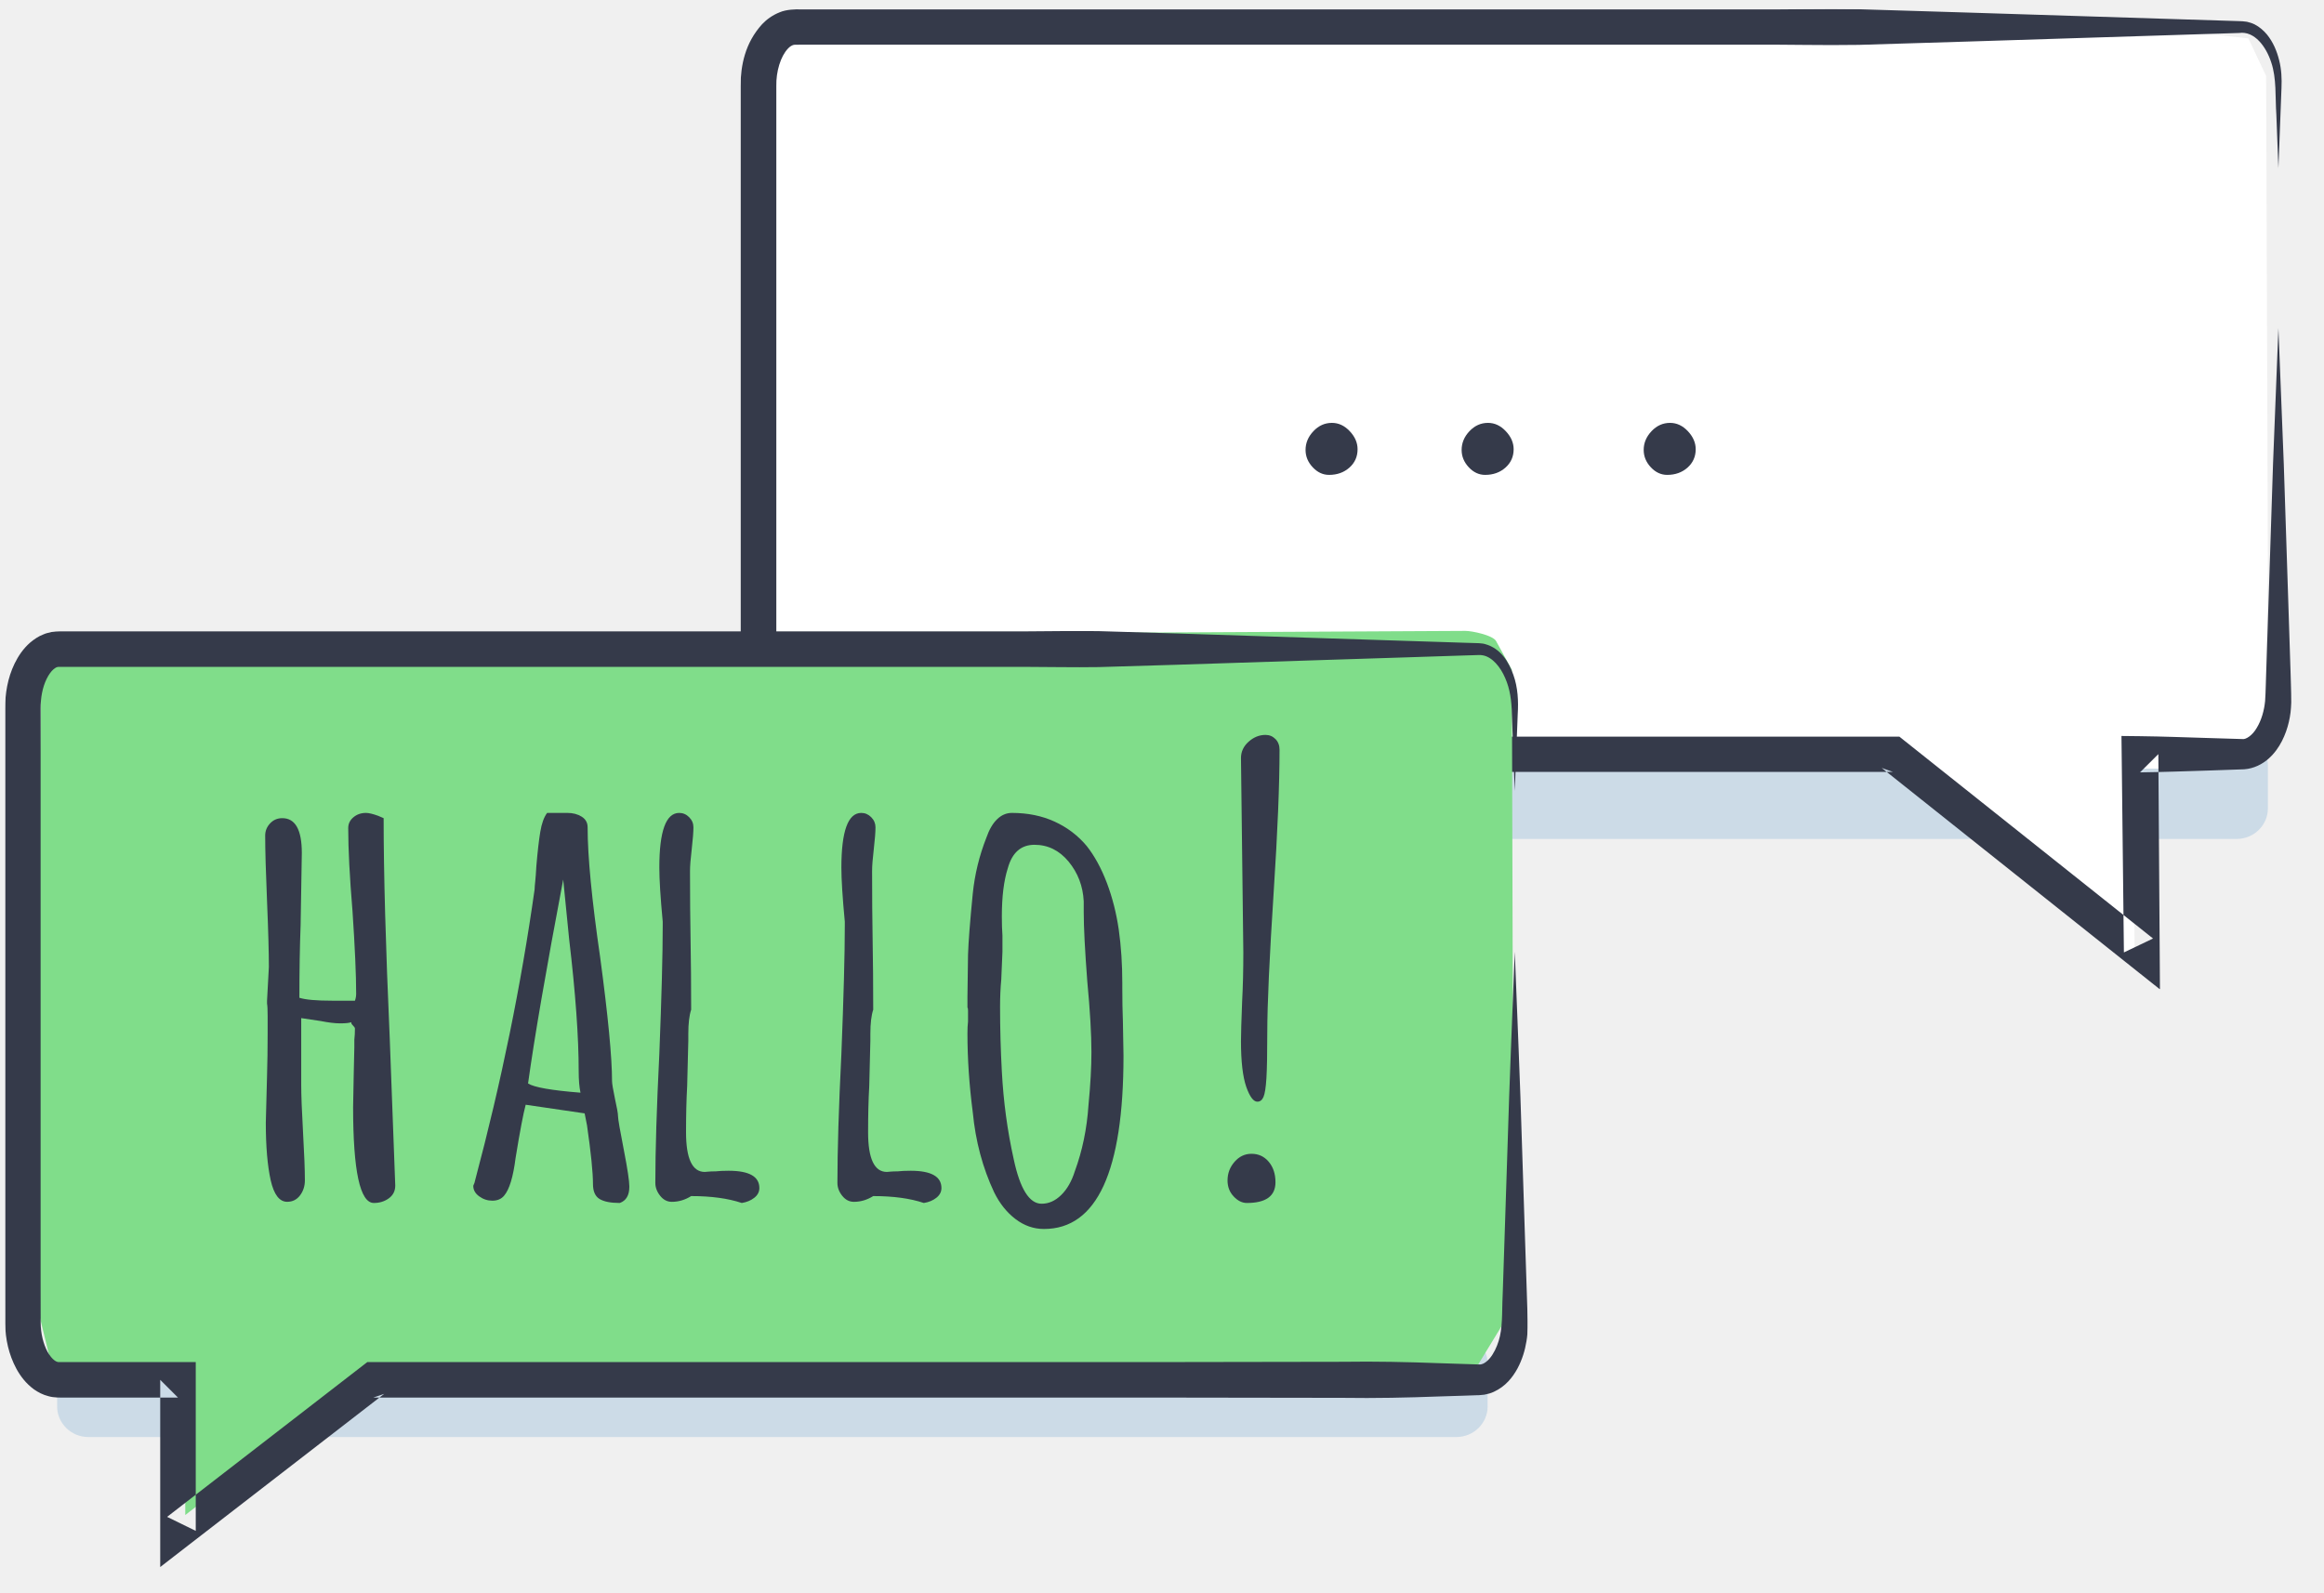
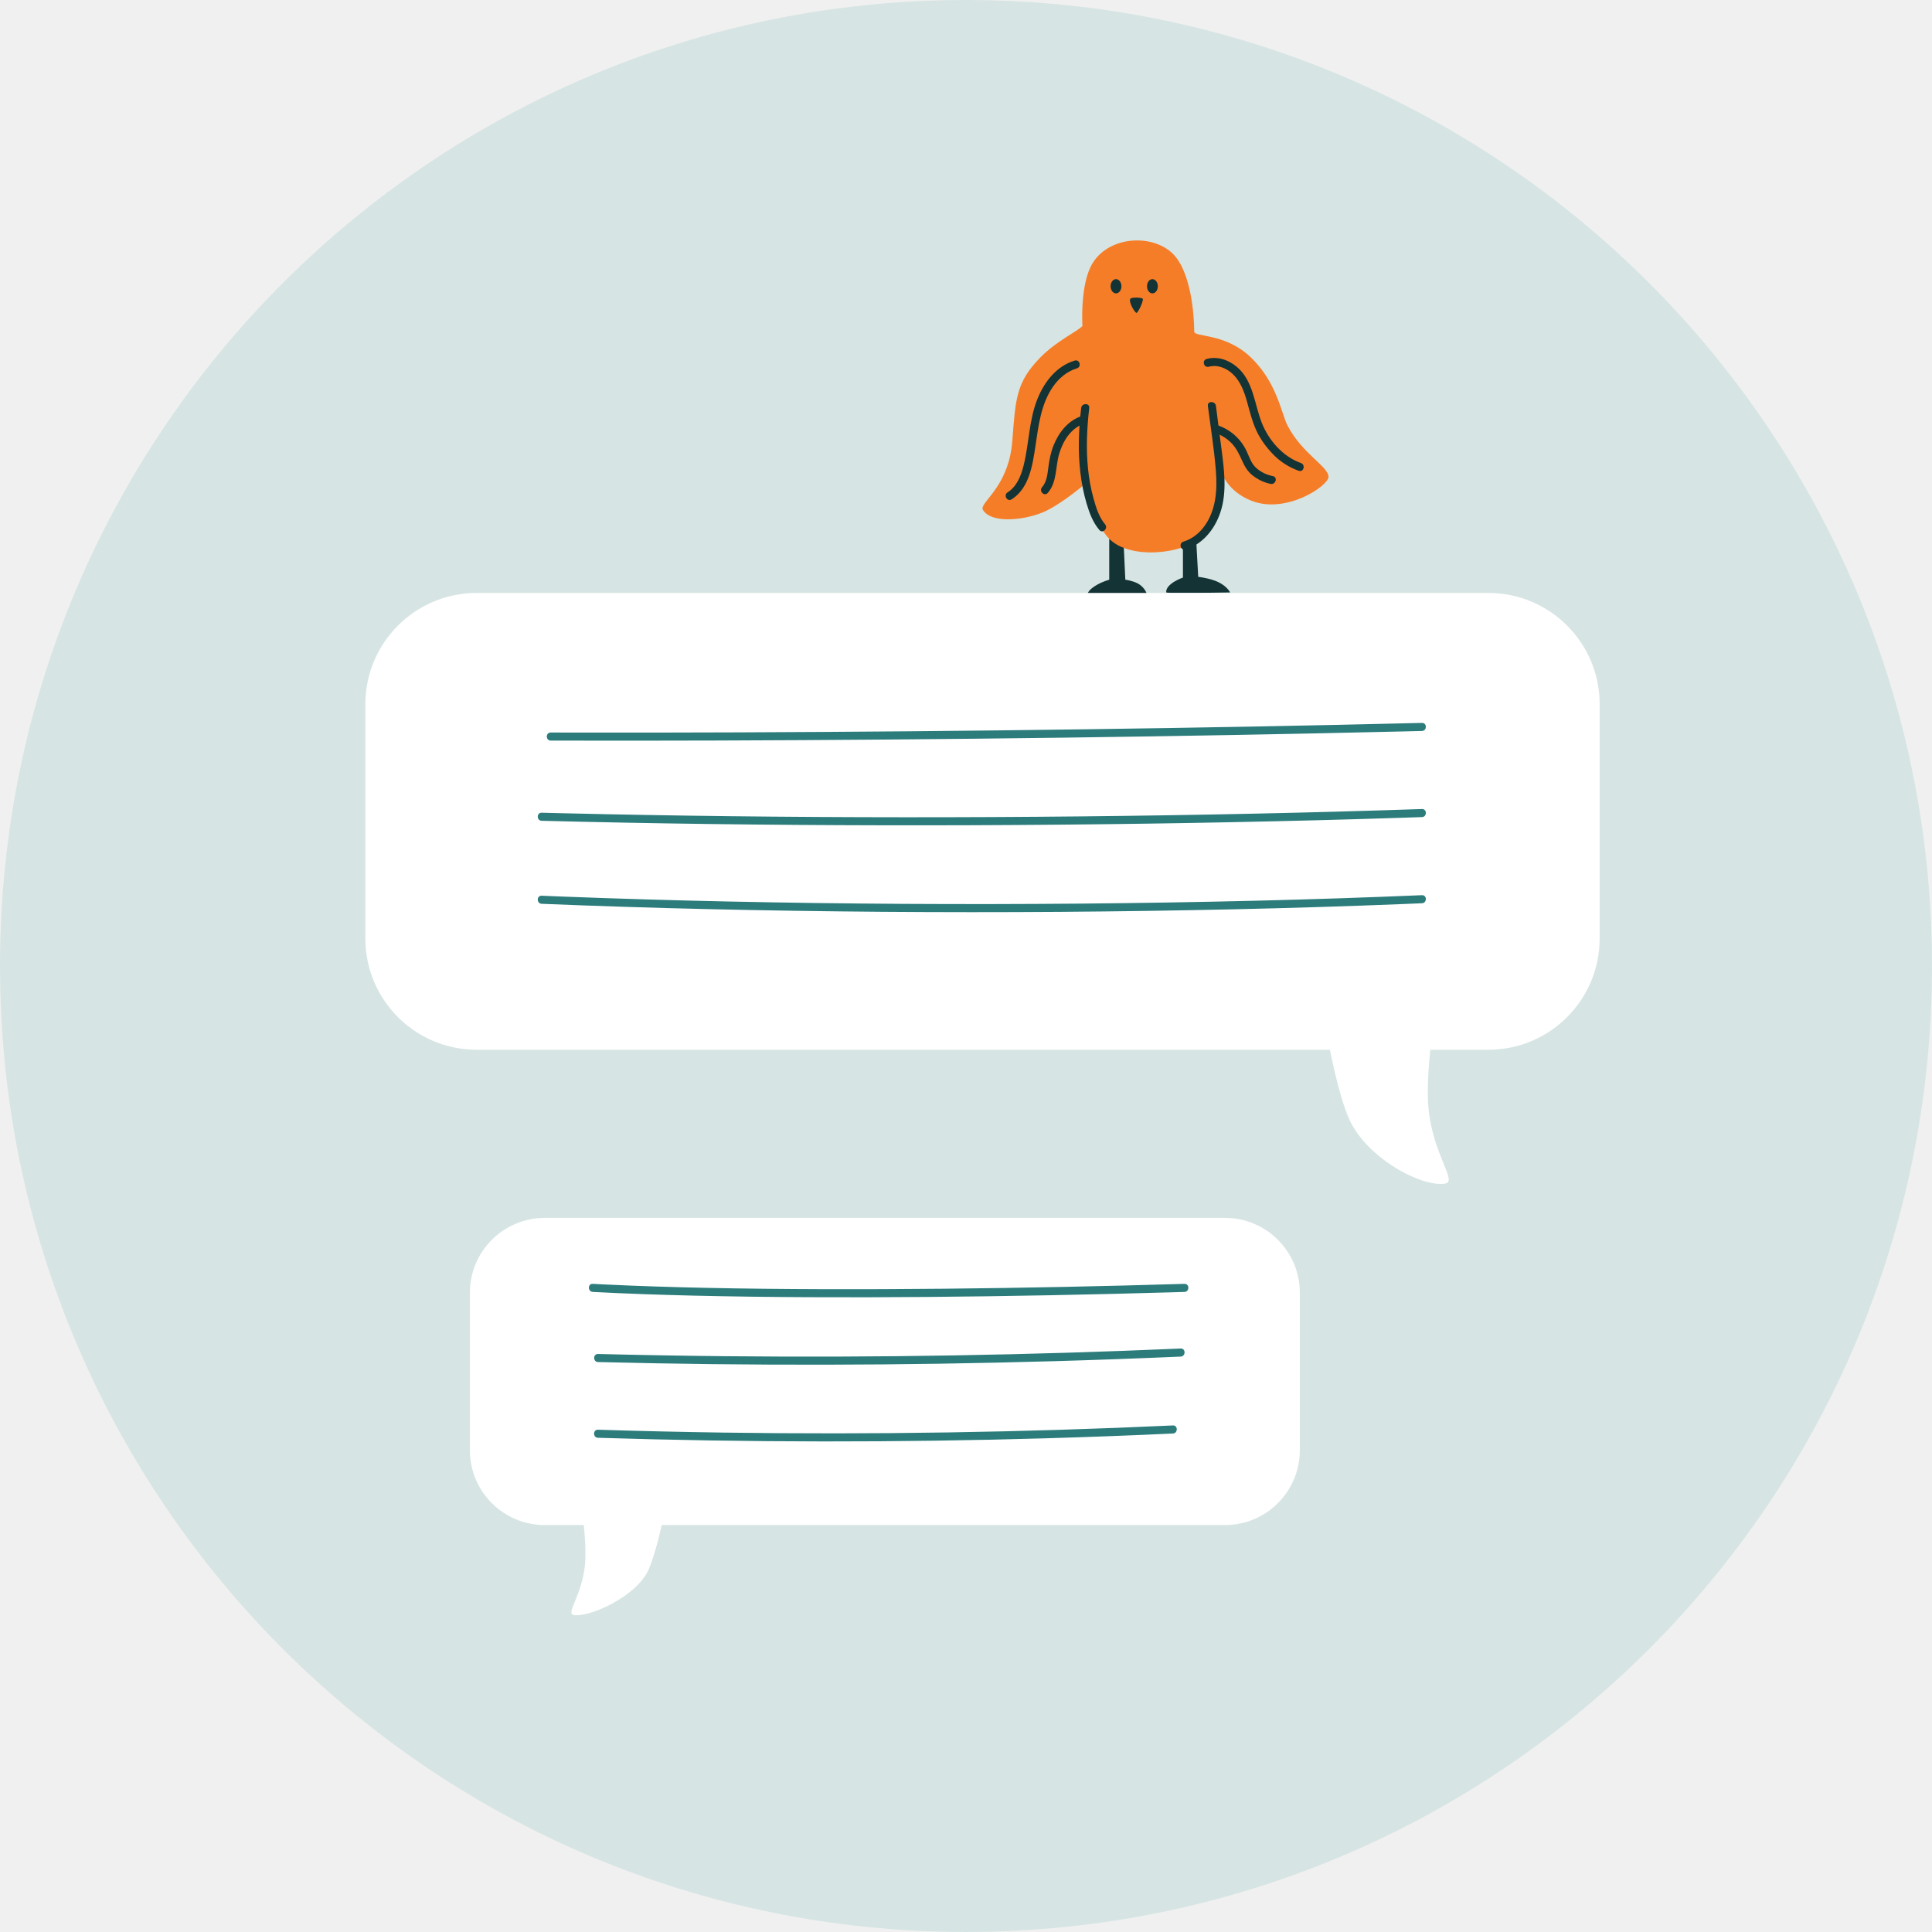
- <svg xmlns="http://www.w3.org/2000/svg" xmlns:xlink="http://www.w3.org/1999/xlink" width="89px" height="61px" viewBox="0 0 89 61" version="1.1">
-   <defs>
-     <polygon id="path-1" points="0.274 0.086 59.664 0.086 59.664 37.636 0.274 37.636" />
-     <polygon id="path-3" points="0 0.004 58.311 0.004 58.311 35.858 0 35.858" />
-   </defs>
-   <g id="------00.34-Nächste-Schritte-Optimierung" stroke="none" stroke-width="1" fill="none" fill-rule="evenodd">
-     <g id="CUX-Proto_10-Nächste-Schritte_Design_Desktop" transform="translate(-643, -279)">
-       <g id="Bot-Antwort-" transform="translate(139, 166)">
-         <g id="Group-4" transform="translate(24.5, 83)">
-           <g id="Part3" transform="translate(463, 0)">
-             <g id="Antwort_Icon" transform="translate(16.69565, 30.26087)">
-               <path d="M85.463,31.874 L33.067,31.874 C32.411,31.874 31.874,31.347 31.874,30.702 L31.874,29.061 C31.874,28.417 32.411,27.889 33.067,27.889 L85.463,27.889 C86.119,27.889 86.656,28.417 86.656,29.061 L86.656,30.702 C86.656,31.347 86.119,31.874 85.463,31.874" id="Fill-1" fill-opacity="0.2" fill="#3F88C5" />
-               <path d="M33.371,1.142 L84.073,1.005 L85.909,1.211 L86.588,2.647 L86.656,21.727 L86.52,28.018 L85.369,29.181 L81.491,29.181 L81.559,36.854 C81.559,36.854 72.587,29.181 72.111,29.181 L30.4,29.181 L28.885,27.813 L28.885,15.367 L29.021,2.031 L30.4,0.996 L33.371,1.142 Z" id="Fill-3" fill="#FFFFFF" />
-               <path d="M55.581,54.783 L3.185,54.783 C2.529,54.783 1.992,54.256 1.992,53.611 L1.992,51.97 C1.992,51.326 2.529,50.798 3.185,50.798 L55.581,50.798 C56.238,50.798 56.775,51.326 56.775,51.97 L56.775,53.611 C56.775,54.256 56.238,54.783 55.581,54.783" id="Fill-5" fill-opacity="0.2" fill="#3F88C5" />
-               <g id="Group-9" transform="translate(27.88933, 0)">
-                 <mask id="mask-2" fill="white">
-                   <use xlink:href="#path-1" />
-                 </mask>
-                 <g id="Clip-8" />
-                 <path d="M59.169,12.311 L59.375,17.514 L59.545,22.718 L59.629,25.32 C59.64,25.766 59.665,26.158 59.665,26.649 C59.647,27.143 59.548,27.644 59.305,28.123 C59.182,28.362 59.021,28.597 58.788,28.803 C58.559,29.006 58.231,29.18 57.858,29.206 L56.507,29.253 C55.628,29.28 54.748,29.313 53.869,29.324 L54.571,28.625 L54.623,36.208 L54.632,37.636 L53.507,36.741 L43.98,29.157 L44.411,29.307 L11.121,29.307 L2.798,29.307 L2.538,29.307 L2.408,29.307 L2.339,29.306 L2.223,29.299 C1.911,29.275 1.625,29.153 1.403,29 C0.963,28.683 0.725,28.281 0.556,27.888 C0.394,27.489 0.309,27.082 0.282,26.675 C0.273,26.46 0.274,26.288 0.274,26.121 L0.274,25.608 L0.274,21.505 L0.274,5.09 L0.274,3.038 C0.282,2.248 0.441,1.394 1.1,0.667 C1.268,0.489 1.491,0.323 1.766,0.213 C2.031,0.095 2.419,0.094 2.53,0.099 L3.57,0.099 L5.651,0.099 L13.973,0.099 L30.618,0.099 L38.941,0.099 C40.328,0.111 41.715,0.069 43.102,0.093 L47.263,0.22 L55.585,0.483 L57.666,0.548 C57.745,0.549 57.853,0.556 57.963,0.573 C58.07,0.596 58.171,0.63 58.265,0.677 C58.451,0.774 58.601,0.908 58.726,1.055 C58.97,1.353 59.111,1.699 59.198,2.048 C59.287,2.395 59.303,2.759 59.287,3.105 L59.248,4.13 L59.169,6.182 L59.09,4.13 C59.043,3.447 59.103,2.746 58.895,2.131 C58.701,1.529 58.256,0.919 57.666,1.002 L55.585,1.068 L47.263,1.331 L43.102,1.458 C41.715,1.482 40.328,1.44 38.941,1.451 L30.618,1.451 L13.973,1.451 L5.651,1.451 L3.57,1.451 L2.53,1.451 C2.296,1.451 2.33,1.453 2.272,1.47 C2.225,1.489 2.159,1.526 2.092,1.599 C1.809,1.896 1.633,2.475 1.645,3.038 L1.645,5.09 L1.645,21.505 L1.645,25.608 L1.645,26.121 C1.644,26.296 1.645,26.466 1.651,26.592 C1.668,26.868 1.728,27.138 1.824,27.375 C1.92,27.609 2.067,27.808 2.193,27.894 C2.255,27.936 2.3,27.949 2.334,27.952 L2.348,27.955 L2.408,27.955 L2.538,27.955 L2.798,27.955 L11.121,27.955 L44.411,27.955 L44.653,27.955 L44.841,28.105 L54.368,35.688 L53.252,36.221 L53.167,28.637 L53.159,27.93 L53.869,27.938 C54.748,27.949 55.628,27.982 56.507,28.009 L57.794,28.048 C57.922,28.07 58.178,27.908 58.345,27.611 C58.518,27.325 58.623,26.962 58.66,26.592 C58.686,26.216 58.691,25.74 58.708,25.32 L58.793,22.718 L58.963,17.514 L59.169,12.311 Z" id="Fill-7" fill="#353A4A" mask="url(#mask-2)" />
-               </g>
-               <path d="M0.996,48.83 L1.807,52.149 L6.899,52.001 L6.899,57.771 L14.334,52.001 L56.415,52.001 L57.771,49.779 L57.703,25.395 L57.095,24.289 C56.961,24.069 56.181,23.905 55.923,23.905 L3.7,24.176 L1.402,24.582 L0.996,48.83 Z" id="Fill-10" fill="#80DD8A" />
-               <g id="Group-14" transform="translate(0, 23.90514)">
-                 <mask id="mask-4" fill="white">
-                   <use xlink:href="#path-3" />
-                 </mask>
-                 <g id="Clip-13" />
-                 <path d="M57.814,12.288 C57.909,14.759 58.019,17.231 58.091,19.702 L58.211,23.409 L58.272,25.263 L58.302,26.189 C58.316,26.478 58.322,26.864 58.262,27.209 C58.205,27.561 58.099,27.913 57.917,28.254 C57.734,28.586 57.468,28.937 57.012,29.146 C56.902,29.199 56.774,29.232 56.647,29.256 L56.451,29.275 L56.334,29.278 L55.87,29.294 L54.942,29.323 C53.705,29.37 52.467,29.396 51.229,29.377 L43.804,29.366 L14.102,29.366 L14.519,29.224 L7.037,35.009 L5.94,35.858 L5.94,34.473 L5.94,28.687 L6.62,29.366 L3.672,29.366 L2.198,29.366 C2.125,29.364 2.1,29.369 1.989,29.363 C1.877,29.357 1.767,29.345 1.662,29.314 C1.448,29.262 1.265,29.163 1.106,29.053 C0.794,28.824 0.589,28.547 0.435,28.269 C0.133,27.708 0.013,27.121 0.002,26.539 L-0,25.054 L-0,22.111 L-0,10.335 L-0,4.447 L-0,2.975 C-0,2.413 0.091,1.812 0.364,1.25 C0.503,0.969 0.683,0.688 0.963,0.444 C1.108,0.325 1.266,0.21 1.467,0.134 C1.561,0.09 1.672,0.068 1.777,0.043 C1.873,0.027 2.027,0.018 2.08,0.019 L3.554,0.019 L15.348,0.019 L38.936,0.019 C39.918,0.018 40.901,-0.007 41.884,0.009 L44.832,0.097 L50.729,0.288 L53.677,0.383 L55.151,0.43 L55.889,0.454 L56.258,0.465 L56.442,0.471 C56.515,0.48 56.597,0.481 56.67,0.503 C57.288,0.67 57.588,1.206 57.759,1.68 C57.936,2.169 57.958,2.7 57.927,3.186 L57.814,6.13 L57.702,3.186 C57.695,2.696 57.635,2.228 57.445,1.801 C57.268,1.387 56.95,0.993 56.579,0.934 C56.534,0.922 56.491,0.928 56.442,0.924 L56.258,0.93 L55.889,0.941 L55.151,0.965 L53.677,1.013 L50.729,1.107 L44.832,1.298 L41.884,1.386 C40.901,1.402 39.918,1.378 38.936,1.377 L15.348,1.377 L3.554,1.377 L2.08,1.377 C1.999,1.381 2.019,1.378 1.973,1.394 C1.942,1.402 1.9,1.436 1.854,1.47 C1.762,1.547 1.664,1.685 1.588,1.843 C1.43,2.167 1.359,2.559 1.36,2.975 L1.36,4.447 L1.36,10.335 L1.36,22.111 L1.36,25.054 L1.362,26.514 C1.366,26.911 1.461,27.311 1.626,27.615 C1.708,27.765 1.811,27.885 1.897,27.947 C1.94,27.975 1.976,27.996 2.002,27.999 C2.015,28.006 2.027,28.003 2.039,28.006 C2.05,28.009 2.148,28.007 2.198,28.008 L3.672,28.008 L6.62,28.008 L7.301,28.008 L7.301,28.687 L7.301,34.473 L6.204,33.936 L13.686,28.15 L13.87,28.008 L14.102,28.008 L43.804,28.008 L51.229,27.996 C52.467,27.977 53.705,28.003 54.942,28.05 L55.87,28.08 L56.334,28.095 L56.486,28.099 C56.51,28.094 56.535,28.096 56.565,28.082 C56.682,28.049 56.848,27.906 56.968,27.708 C57.092,27.511 57.188,27.271 57.246,27.016 C57.357,26.538 57.321,25.872 57.357,25.263 L57.418,23.409 L57.539,19.702 C57.611,17.231 57.72,14.759 57.814,12.288" id="Fill-12" fill="#353A4A" mask="url(#mask-4)" />
-               </g>
-               <path d="M13.327,42.144 L13.351,40.875 L13.374,39.851 L13.374,39.784 L13.374,39.561 C13.389,39.442 13.397,39.302 13.397,39.138 C13.397,39.109 13.374,39.071 13.327,39.027 C13.28,38.982 13.257,38.946 13.257,38.916 L13.257,38.894 C13.179,38.923 13.038,38.938 12.837,38.938 C12.634,38.938 12.384,38.908 12.088,38.849 C11.995,38.834 11.745,38.797 11.34,38.737 L11.34,41.298 C11.34,41.684 11.363,42.293 11.41,43.124 C11.457,43.941 11.48,44.549 11.48,44.95 C11.48,45.172 11.418,45.365 11.293,45.529 C11.168,45.693 11.005,45.773 10.802,45.773 C10.506,45.773 10.296,45.499 10.171,44.95 C10.046,44.386 9.984,43.651 9.984,42.745 L10.031,40.942 C10.046,40.438 10.054,39.903 10.054,39.338 L10.054,38.96 L10.054,38.649 C10.054,38.411 10.046,38.255 10.031,38.181 L10.031,38.07 L10.101,36.778 C10.101,36.214 10.078,35.375 10.031,34.262 C9.984,33.148 9.96,32.31 9.96,31.746 C9.96,31.567 10.022,31.412 10.148,31.278 C10.272,31.145 10.428,31.078 10.615,31.078 C11.114,31.078 11.363,31.523 11.363,32.414 L11.317,35.175 C11.285,36.007 11.27,36.934 11.27,37.958 C11.503,38.033 11.924,38.07 12.532,38.07 L13.397,38.07 C13.429,37.981 13.444,37.891 13.444,37.802 C13.444,37.09 13.397,36.036 13.304,34.64 C13.195,33.334 13.14,32.273 13.14,31.456 C13.14,31.293 13.206,31.156 13.339,31.044 C13.471,30.933 13.631,30.877 13.818,30.877 C13.927,30.877 14.083,30.914 14.286,30.988 L14.496,31.078 C14.496,33.186 14.574,35.999 14.73,39.517 L14.941,45.15 C14.941,45.358 14.859,45.521 14.695,45.64 C14.531,45.759 14.34,45.818 14.122,45.818 C13.592,45.818 13.327,44.594 13.327,42.144" id="Fill-15" fill="#353A4A" />
-               <path d="M21.966,40.779 C21.966,39.459 21.844,37.773 21.601,35.718 L21.373,33.429 C20.719,36.877 20.27,39.481 20.027,41.241 C20.255,41.388 20.924,41.505 22.034,41.593 C21.989,41.373 21.966,41.102 21.966,40.779 M22.764,45.664 C22.597,45.562 22.513,45.371 22.513,45.092 C22.513,44.652 22.437,43.904 22.285,42.847 L22.194,42.386 L19.936,42.055 C19.845,42.393 19.715,43.075 19.548,44.102 C19.457,44.821 19.312,45.297 19.115,45.532 C19.008,45.664 18.856,45.73 18.659,45.73 C18.476,45.73 18.308,45.675 18.157,45.565 C18.004,45.455 17.929,45.32 17.929,45.158 L17.975,45.048 L17.997,44.96 C19.001,41.19 19.761,37.471 20.278,33.804 C20.278,33.745 20.286,33.646 20.301,33.506 C20.316,33.368 20.331,33.165 20.346,32.901 C20.392,32.359 20.441,31.926 20.495,31.603 C20.548,31.281 20.635,31.039 20.757,30.877 L21.533,30.877 C21.746,30.877 21.928,30.925 22.08,31.02 C22.232,31.116 22.308,31.252 22.308,31.427 C22.308,32.542 22.468,34.2 22.787,36.4 C23.091,38.66 23.243,40.243 23.243,41.153 C23.243,41.241 23.281,41.469 23.357,41.835 C23.433,42.173 23.472,42.393 23.472,42.496 C23.472,42.598 23.547,43.038 23.7,43.816 C23.837,44.52 23.905,44.975 23.905,45.18 L23.905,45.202 C23.905,45.525 23.783,45.73 23.54,45.818 C23.19,45.818 22.931,45.767 22.764,45.664" id="Fill-17" fill="#353A4A" />
-               <path d="M26.273,45.554 C26.041,45.7 25.794,45.774 25.533,45.774 C25.358,45.774 25.209,45.698 25.086,45.543 C24.963,45.389 24.901,45.223 24.901,45.047 C24.901,43.813 24.952,42.168 25.054,40.111 C25.141,37.922 25.184,36.284 25.184,35.196 L25.184,35.042 C25.097,34.116 25.054,33.426 25.054,32.971 C25.054,31.575 25.307,30.877 25.816,30.877 C25.96,30.877 26.088,30.932 26.197,31.042 C26.306,31.152 26.36,31.281 26.36,31.428 C26.36,31.604 26.338,31.884 26.295,32.265 C26.251,32.633 26.229,32.912 26.229,33.103 C26.229,34.087 26.237,34.976 26.251,35.77 C26.265,36.548 26.273,37.43 26.273,38.414 C26.2,38.635 26.164,38.943 26.164,39.34 L26.164,39.604 L26.12,41.345 C26.091,41.859 26.077,42.447 26.077,43.108 C26.077,44.121 26.316,44.629 26.795,44.629 C26.824,44.629 26.872,44.625 26.937,44.617 C27.002,44.61 27.093,44.607 27.209,44.607 C27.339,44.592 27.506,44.584 27.71,44.584 C28.494,44.584 28.885,44.805 28.885,45.246 C28.885,45.392 28.82,45.518 28.689,45.62 C28.559,45.723 28.399,45.789 28.211,45.818 C27.688,45.642 27.042,45.554 26.273,45.554" id="Fill-19" fill="#353A4A" />
-               <path d="M33.245,45.554 C33.013,45.7 32.766,45.774 32.505,45.774 C32.331,45.774 32.182,45.698 32.058,45.543 C31.935,45.389 31.874,45.223 31.874,45.047 C31.874,43.813 31.924,42.168 32.026,40.111 C32.113,37.922 32.157,36.284 32.157,35.196 L32.157,35.042 C32.069,34.116 32.026,33.426 32.026,32.971 C32.026,31.575 32.28,30.877 32.788,30.877 C32.932,30.877 33.06,30.932 33.169,31.042 C33.278,31.152 33.332,31.281 33.332,31.428 C33.332,31.604 33.311,31.884 33.267,32.265 C33.223,32.633 33.202,32.912 33.202,33.103 C33.202,34.087 33.209,34.976 33.223,35.77 C33.237,36.548 33.245,37.43 33.245,38.414 C33.172,38.635 33.136,38.943 33.136,39.34 L33.136,39.604 L33.093,41.345 C33.063,41.859 33.049,42.447 33.049,43.108 C33.049,44.121 33.288,44.629 33.768,44.629 C33.797,44.629 33.844,44.625 33.909,44.617 C33.975,44.61 34.065,44.607 34.181,44.607 C34.312,44.592 34.479,44.584 34.682,44.584 C35.466,44.584 35.858,44.805 35.858,45.246 C35.858,45.392 35.792,45.518 35.662,45.62 C35.531,45.723 35.371,45.789 35.183,45.818 C34.661,45.642 34.014,45.554 33.245,45.554" id="Fill-21" fill="#353A4A" />
-               <path d="M40.444,45.513 C40.671,45.291 40.845,44.988 40.966,44.603 C41.254,43.82 41.429,42.976 41.489,42.07 C41.565,41.287 41.602,40.611 41.602,40.044 C41.602,39.352 41.549,38.447 41.443,37.326 C41.353,36.144 41.307,35.261 41.307,34.677 L41.307,34.263 C41.277,33.679 41.083,33.173 40.728,32.742 C40.372,32.313 39.936,32.098 39.421,32.098 C38.906,32.098 38.565,32.397 38.399,32.996 C38.247,33.472 38.171,34.086 38.171,34.838 C38.171,35.13 38.179,35.376 38.194,35.575 L38.194,36.197 L38.149,37.257 C38.118,37.579 38.103,37.933 38.103,38.316 C38.103,39.145 38.126,39.967 38.171,40.781 C38.232,41.932 38.383,43.053 38.626,44.143 C38.868,45.279 39.224,45.847 39.694,45.847 C39.967,45.847 40.217,45.736 40.444,45.513 M38.694,46.434 C38.361,46.181 38.088,45.839 37.876,45.409 C37.436,44.473 37.164,43.452 37.058,42.346 C36.922,41.303 36.854,40.297 36.854,39.329 C36.854,39.145 36.86,38.992 36.876,38.869 L36.876,38.454 C36.876,38.378 36.868,38.339 36.854,38.339 L36.854,37.925 L36.876,36.312 C36.891,35.822 36.952,35.038 37.058,33.963 C37.134,33.226 37.308,32.512 37.58,31.822 C37.686,31.515 37.823,31.28 37.99,31.119 C38.156,30.958 38.345,30.877 38.557,30.877 C39.164,30.877 39.709,30.989 40.194,31.211 C40.678,31.434 41.088,31.745 41.421,32.144 C41.724,32.528 41.981,33 42.194,33.56 C42.405,34.121 42.557,34.716 42.648,35.345 C42.739,35.99 42.784,36.673 42.784,37.395 L42.784,37.579 C42.784,38.055 42.792,38.485 42.807,38.869 L42.83,40.182 C42.83,44.603 41.814,46.814 39.785,46.814 C39.391,46.814 39.027,46.688 38.694,46.434" id="Fill-23" fill="#353A4A" />
-               <path d="M47.531,41.37 C47.396,40.976 47.329,40.394 47.329,39.622 C47.329,39.35 47.344,38.836 47.374,38.079 C47.404,37.52 47.419,36.899 47.419,36.218 L47.374,32.497 L47.329,28.775 C47.329,28.533 47.426,28.324 47.62,28.151 C47.814,27.977 48.03,27.889 48.269,27.889 C48.419,27.889 48.545,27.943 48.65,28.048 C48.754,28.154 48.806,28.291 48.806,28.457 C48.806,29.788 48.732,31.597 48.583,33.88 C48.419,36.408 48.336,38.216 48.336,39.305 C48.336,40.107 48.325,40.686 48.303,41.041 C48.281,41.397 48.243,41.635 48.191,41.756 C48.139,41.877 48.06,41.938 47.956,41.938 C47.807,41.938 47.665,41.748 47.531,41.37 M47.049,45.568 C46.892,45.402 46.814,45.198 46.814,44.956 C46.814,44.684 46.904,44.445 47.083,44.241 C47.262,44.036 47.478,43.934 47.732,43.934 C48.001,43.934 48.22,44.036 48.393,44.241 C48.564,44.445 48.65,44.706 48.65,45.024 C48.65,45.553 48.284,45.818 47.553,45.818 C47.374,45.818 47.206,45.735 47.049,45.568" id="Fill-25" fill="#353A4A" />
-               <path d="M50.076,17.637 C49.893,17.442 49.802,17.221 49.802,16.973 C49.802,16.707 49.902,16.468 50.103,16.255 C50.303,16.043 50.539,15.937 50.812,15.937 C51.067,15.937 51.294,16.043 51.494,16.255 C51.695,16.468 51.794,16.698 51.794,16.946 C51.794,17.23 51.69,17.464 51.481,17.651 C51.272,17.836 51.012,17.929 50.703,17.929 C50.466,17.929 50.257,17.832 50.076,17.637" id="Fill-27" fill="#353A4A" />
-               <path d="M56.052,17.637 C55.87,17.442 55.779,17.221 55.779,16.973 C55.779,16.707 55.878,16.468 56.079,16.255 C56.279,16.043 56.515,15.937 56.789,15.937 C57.043,15.937 57.27,16.043 57.47,16.255 C57.671,16.468 57.771,16.698 57.771,16.946 C57.771,17.23 57.666,17.464 57.457,17.651 C57.248,17.836 56.989,17.929 56.679,17.929 C56.443,17.929 56.233,17.832 56.052,17.637" id="Fill-29" fill="#353A4A" />
-               <path d="M63.024,17.637 C62.842,17.442 62.751,17.221 62.751,16.973 C62.751,16.707 62.851,16.468 63.051,16.255 C63.251,16.043 63.488,15.937 63.761,15.937 C64.016,15.937 64.243,16.043 64.443,16.255 C64.643,16.468 64.743,16.698 64.743,16.946 C64.743,17.23 64.638,17.464 64.43,17.651 C64.22,17.836 63.961,17.929 63.651,17.929 C63.415,17.929 63.205,17.832 63.024,17.637" id="Fill-31" fill="#353A4A" />
-             </g>
-           </g>
-         </g>
-       </g>
+ <svg xmlns="http://www.w3.org/2000/svg" xmlns:xlink="http://www.w3.org/1999/xlink" version="1.1" x="0px" y="0px" enable-background="new 0 0 1200 1200" xml:space="preserve" viewBox="223.8 241 718.01 718.01">
+   <g id="k">
+     <circle fill="#D6E5E3" cx="582.803" cy="600" r="359.004" />
+   </g>
+   <g id="Sprechblasen">
+     <g>
+       <defs>
+         <circle id="SVGID_1_" cx="582.803" cy="612.474" r="359.004" />
+       </defs>
+       <clipPath id="SVGID_2_">
+         <use xlink:href="#SVGID_1_" overflow="visible" />
+       </clipPath>
+       <path clip-path="url(#SVGID_2_)" fill="#133335" d="M636.037,441.216v15.237c0,0-3.674,0.926-6.531,3.221    c-1.859,1.493-1.718,2.94-1.718,2.94l22.313-0.62c0,0-0.613-2.579-3.409-4.132c-1.849-1.027-4.677-1.434-4.677-1.434    l-0.592-12.821L636.037,441.216z" />
+       <path clip-path="url(#SVGID_2_)" fill="#133335" d="M663.427,442.366v13.285c0,0-6.477,2.206-6.218,5.516    c0.41,0.436,23.746,0.015,23.746,0.015s-1.298-2.936-6.165-4.56c-2.801-0.935-5.682-1.24-5.682-1.24l-0.826-14.979    L663.427,442.366z" />
+       <path clip-path="url(#SVGID_2_)" fill="#F67D28" d="M667.616,364.194c0,0,0.188-18.044-6.472-27.2    c-6.66-9.156-24.598-9.109-31.306,1.83c-4.777,7.79-3.76,23.306-3.76,23.306c-1.76,1.998-9.547,5.479-15.684,11.746    c-9.109,9.303-9.162,15.583-10.394,31.148c-1.38,17.447-12.581,22.823-10.884,25.511c3.456,5.471,16.595,3.562,23.185,0.461    c6.59-3.101,14.924-10.272,14.924-10.272s1.686,13.079,8.811,20.492c7.703,8.015,28.264,5.653,34.356-0.894    c9.606-10.324,6.388-22.282,7.163-22.864s2.28,6.026,11.237,9.609c12.994,5.198,28.742-5.544,28.742-8.84    c0-3.881-9.75-8.505-15.238-19.093c-2.286-4.411-3.903-16.066-13.716-25.398C678.963,364.59,667.616,366.413,667.616,364.194z" />
+       <ellipse clip-path="url(#SVGID_2_)" fill="#133335" cx="638.558" cy="347.387" rx="2.012" ry="2.646" />
+       <ellipse clip-path="url(#SVGID_2_)" fill="#133335" cx="652.085" cy="347.387" rx="2.012" ry="2.646" />
+       <path clip-path="url(#SVGID_2_)" fill="#133335" d="M648.444,351.983c0.59,0.445-1.684,5.299-2.264,5.299s-3.132-4.099-2.26-5.299    C644.29,351.475,647.759,351.466,648.444,351.983z" />
+       <path clip-path="url(#SVGID_2_)" fill="#133335" d="M625.606,392.62c-0.921,7.923-1.252,15.956-0.313,23.894    c0.464,3.924,1.197,7.815,2.326,11.605c1.051,3.53,2.341,7.024,4.758,9.86c1.254,1.472,3.367-0.659,2.121-2.121    c-2.297-2.696-3.373-6.284-4.303-9.638c-1.004-3.622-1.679-7.334-2.051-11.073c-0.746-7.497-0.406-15.056,0.462-22.527    C628.828,390.706,625.827,390.722,625.606,392.62L625.606,392.62z" />
+       <path clip-path="url(#SVGID_2_)" fill="#133335" d="M672.689,391.851c1.034,8.026,2.346,16.073,2.978,24.142    c0.554,7.078,0.077,14.459-4.164,20.419c-1.949,2.739-4.671,4.904-7.903,5.89c-1.841,0.562-1.056,3.459,0.798,2.893    c6.377-1.947,10.781-7.458,12.884-13.603c2.714-7.928,1.393-16.568,0.35-24.668c-0.647-5.025-1.294-10.05-1.942-15.074    C675.446,389.962,672.442,389.938,672.689,391.851L672.689,391.851z" />
+       <path clip-path="url(#SVGID_2_)" fill="#133335" d="M623.216,375.006c-6.791,2.047-11.305,7.897-13.864,14.255    c-3.18,7.901-3.09,16.625-5.156,24.809c-0.952,3.77-2.519,7.754-5.945,9.92c-1.628,1.029-0.124,3.626,1.514,2.59    c6.519-4.121,7.773-12.688,8.83-19.685c1.158-7.67,2.019-15.689,6.569-22.228c2.173-3.123,5.172-5.66,8.849-6.768    C625.857,377.343,625.072,374.446,623.216,375.006L623.216,375.006z" />
+       <path clip-path="url(#SVGID_2_)" fill="#133335" d="M625.685,395.647c-5.048,1.764-8.407,6.065-10.345,10.899    c-1.067,2.661-1.583,5.432-1.944,8.264c-0.318,2.5-0.596,5.288-2.33,7.26c-1.271,1.445,0.843,3.574,2.121,2.121    c3.514-3.994,2.81-9.684,4.237-14.504c1.378-4.655,4.248-9.466,9.058-11.147C628.293,397.907,627.514,395.007,625.685,395.647    L625.685,395.647z" />
+       <path clip-path="url(#SVGID_2_)" fill="#133335" d="M673.04,377.291c3.385-0.911,6.852,0.622,9.229,3.039    c2.6,2.644,3.935,6.267,4.925,9.767c1.063,3.763,1.937,7.546,3.613,11.103c1.489,3.16,3.677,6.12,6.106,8.627    c2.69,2.776,5.914,4.855,9.559,6.14c1.824,0.643,2.609-2.254,0.797-2.893c-6.717-2.368-12.006-8.468-14.563-14.999    c-2.745-7.011-3.114-15.587-9.288-20.765c-3.099-2.599-7.179-3.986-11.174-2.911C670.38,374.899,671.17,377.794,673.04,377.291    L673.04,377.291z" />
+       <path clip-path="url(#SVGID_2_)" fill="#133335" d="M675.535,401.955c2.227,0.75,4.24,2.013,5.891,3.685    c1.805,1.828,2.868,4.054,3.903,6.373c0.965,2.162,1.981,4.048,3.847,5.556c1.995,1.612,4.348,2.781,6.873,3.268    c1.886,0.364,2.694-2.526,0.798-2.893c-2.382-0.46-4.658-1.562-6.413-3.254c-1.719-1.657-2.414-4.097-3.428-6.2    c-2.16-4.476-5.962-7.842-10.674-9.429C674.499,398.445,673.712,401.342,675.535,401.955L675.535,401.955z" />
+       <path clip-path="url(#SVGID_2_)" fill="#FFFFFF" d="M776.933,631.13h-59.399H400.95c-22.845,0-41.365-18.52-41.365-41.365v-87.036    c0-22.845,18.52-41.365,41.365-41.365h375.983c22.845,0,41.365,18.52,41.365,41.365v87.036    C818.298,612.611,799.779,631.13,776.933,631.13z" />
+       <path clip-path="url(#SVGID_2_)" fill="#FFFFFF" d="M761.016,680.837c4.363-0.834-4.534-10.603-6.291-27.514    c-1.108-10.669,1.285-27.55,1.285-27.55l-38.476,2.612c0,0,3.304,18.433,7.523,28.171    C731.54,671.514,752.558,682.453,761.016,680.837z" />
+       <path clip-path="url(#SVGID_2_)" fill="#FFFFFF" d="M426.248,807.771h39.939h212.868c15.361,0,27.813-12.452,27.813-27.813    v-58.522c0-15.361-12.452-27.813-27.813-27.813H426.248c-15.361,0-27.813,12.452-27.813,27.813v58.522    C398.435,795.318,410.887,807.771,426.248,807.771z" />
+       <path clip-path="url(#SVGID_2_)" fill="#FFFFFF" d="M436.951,841.193c-2.933-0.561,3.049-7.129,4.23-18.5    c0.745-7.174-0.864-18.524-0.864-18.524l29.759,2.02c0,0-2.371,11.525-5.208,18.072    C460.51,834.318,442.638,842.279,436.951,841.193z" />
+       <path clip-path="url(#SVGID_2_)" fill="#2D7C7C" d="M428.471,516.234c20.544,0.052,41.087,0.04,61.631-0.025    c21.324-0.068,42.649-0.192,63.972-0.369c21.604-0.179,43.208-0.411,64.811-0.696c21.285-0.281,42.57-0.613,63.853-1.002    c20.665-0.377,41.329-0.807,61.992-1.3c2.507-0.06,5.015-0.121,7.522-0.182c1.927-0.047,1.934-3.048,0-3    c-20.537,0.505-41.076,0.947-61.616,1.335c-21.321,0.403-42.642,0.749-63.965,1.043c-21.603,0.298-43.206,0.543-64.81,0.734    c-21.286,0.189-42.573,0.326-63.86,0.408c-20.668,0.079-41.337,0.106-62.006,0.069c-2.508-0.004-5.016-0.01-7.524-0.016    C426.54,513.229,426.538,516.229,428.471,516.234L428.471,516.234z" />
+       <path clip-path="url(#SVGID_2_)" fill="#2D7C7C" d="M425.103,546.038c20.699,0.532,41.401,0.922,62.105,1.195    c21.512,0.283,43.026,0.439,64.539,0.48c21.906,0.042,43.813-0.036,65.719-0.231c21.578-0.193,43.154-0.5,64.729-0.934    c20.831-0.418,41.659-0.953,62.483-1.629c2.525-0.082,5.05-0.166,7.575-0.252c1.925-0.066,1.934-3.066,0-3    c-20.694,0.705-41.392,1.269-62.093,1.715c-21.509,0.463-43.02,0.799-64.533,1.021c-21.905,0.226-43.812,0.332-65.718,0.32    c-21.579-0.012-43.157-0.139-64.734-0.391c-20.833-0.244-41.665-0.604-62.494-1.105c-2.526-0.061-5.051-0.124-7.577-0.189    C423.172,542.989,423.173,545.989,425.103,546.038L425.103,546.038z" />
+       <path clip-path="url(#SVGID_2_)" fill="#2D7C7C" d="M425.103,576.889c20.552,0.851,41.112,1.495,61.676,1.975    c21.627,0.505,43.258,0.829,64.891,0.996c22.014,0.169,44.03,0.175,66.045,0.018c21.619-0.154,43.237-0.465,64.852-0.952    c20.735-0.467,41.467-1.095,62.19-1.929c2.499-0.101,4.998-0.204,7.496-0.311c1.923-0.082,1.934-3.082,0-3    c-20.551,0.877-41.11,1.546-61.673,2.051c-21.626,0.532-43.257,0.883-64.889,1.076c-22.014,0.197-44.03,0.23-66.045,0.1    c-21.619-0.127-43.238-0.411-64.853-0.871c-20.735-0.441-41.468-1.043-62.192-1.852c-2.499-0.097-4.998-0.198-7.497-0.302    C423.173,573.809,423.176,576.809,425.103,576.889L425.103,576.889z" />
+       <path clip-path="url(#SVGID_2_)" fill="#2D7C7C" d="M444.105,721.131c12.421,0.657,24.854,1.077,37.289,1.374    c14.074,0.336,28.152,0.51,42.23,0.583c14.948,0.077,29.896,0.037,44.844-0.087c15.264-0.128,30.527-0.345,45.789-0.639    c14.807-0.285,29.612-0.643,44.416-1.072c1.775-0.052,3.55-0.104,5.325-0.158c1.926-0.058,1.934-3.058,0-3    c-14.697,0.444-29.396,0.816-44.097,1.118c-15.243,0.313-30.488,0.55-45.733,0.7c-15.016,0.147-30.032,0.211-45.049,0.162    c-14.233-0.046-28.467-0.192-42.697-0.492c-12.677-0.268-25.353-0.654-38.019-1.269c-1.433-0.07-2.865-0.142-4.298-0.218    C442.176,718.029,442.182,721.029,444.105,721.131L444.105,721.131z" />
+       <path clip-path="url(#SVGID_2_)" fill="#2D7C7C" d="M446.066,747.196c28.186,0.701,56.382,1.029,84.577,0.976    c28.195-0.053,56.389-0.483,84.572-1.292c15.795-0.453,31.586-1.026,47.372-1.716c1.923-0.084,1.934-3.084,0-3    c-28.166,1.23-56.349,2.087-84.538,2.563c-28.191,0.476-56.389,0.575-84.582,0.295c-15.802-0.157-31.602-0.434-47.399-0.827    C444.135,744.148,444.136,747.148,446.066,747.196L446.066,747.196z" />
+       <path clip-path="url(#SVGID_2_)" fill="#2D7C7C" d="M446.029,775.341c27.885,0.872,55.783,1.326,83.682,1.353    c27.733,0.027,55.466-0.364,83.187-1.174c15.602-0.456,31.2-1.045,46.792-1.765c1.922-0.089,1.933-3.089,0-3    c-27.868,1.286-55.754,2.153-83.648,2.595c-27.73,0.439-55.466,0.459-83.197,0.061c-15.608-0.224-31.214-0.582-46.816-1.07    C444.098,772.281,444.1,775.281,446.029,775.341L446.029,775.341z" />
    </g>
+     <g>
+ 	</g>
+     <g>
+ 	</g>
+     <g>
+ 	</g>
+     <g>
+ 	</g>
+     <g>
+ 	</g>
+     <g>
+ 	</g>
+     <g>
+ 	</g>
+     <g>
+ 	</g>
+     <g>
+ 	</g>
+     <g>
+ 	</g>
+     <g>
+ 	</g>
+     <g>
+ 	</g>
+     <g>
+ 	</g>
+     <g>
+ 	</g>
+     <g>
+ 	</g>
  </g>
</svg>
